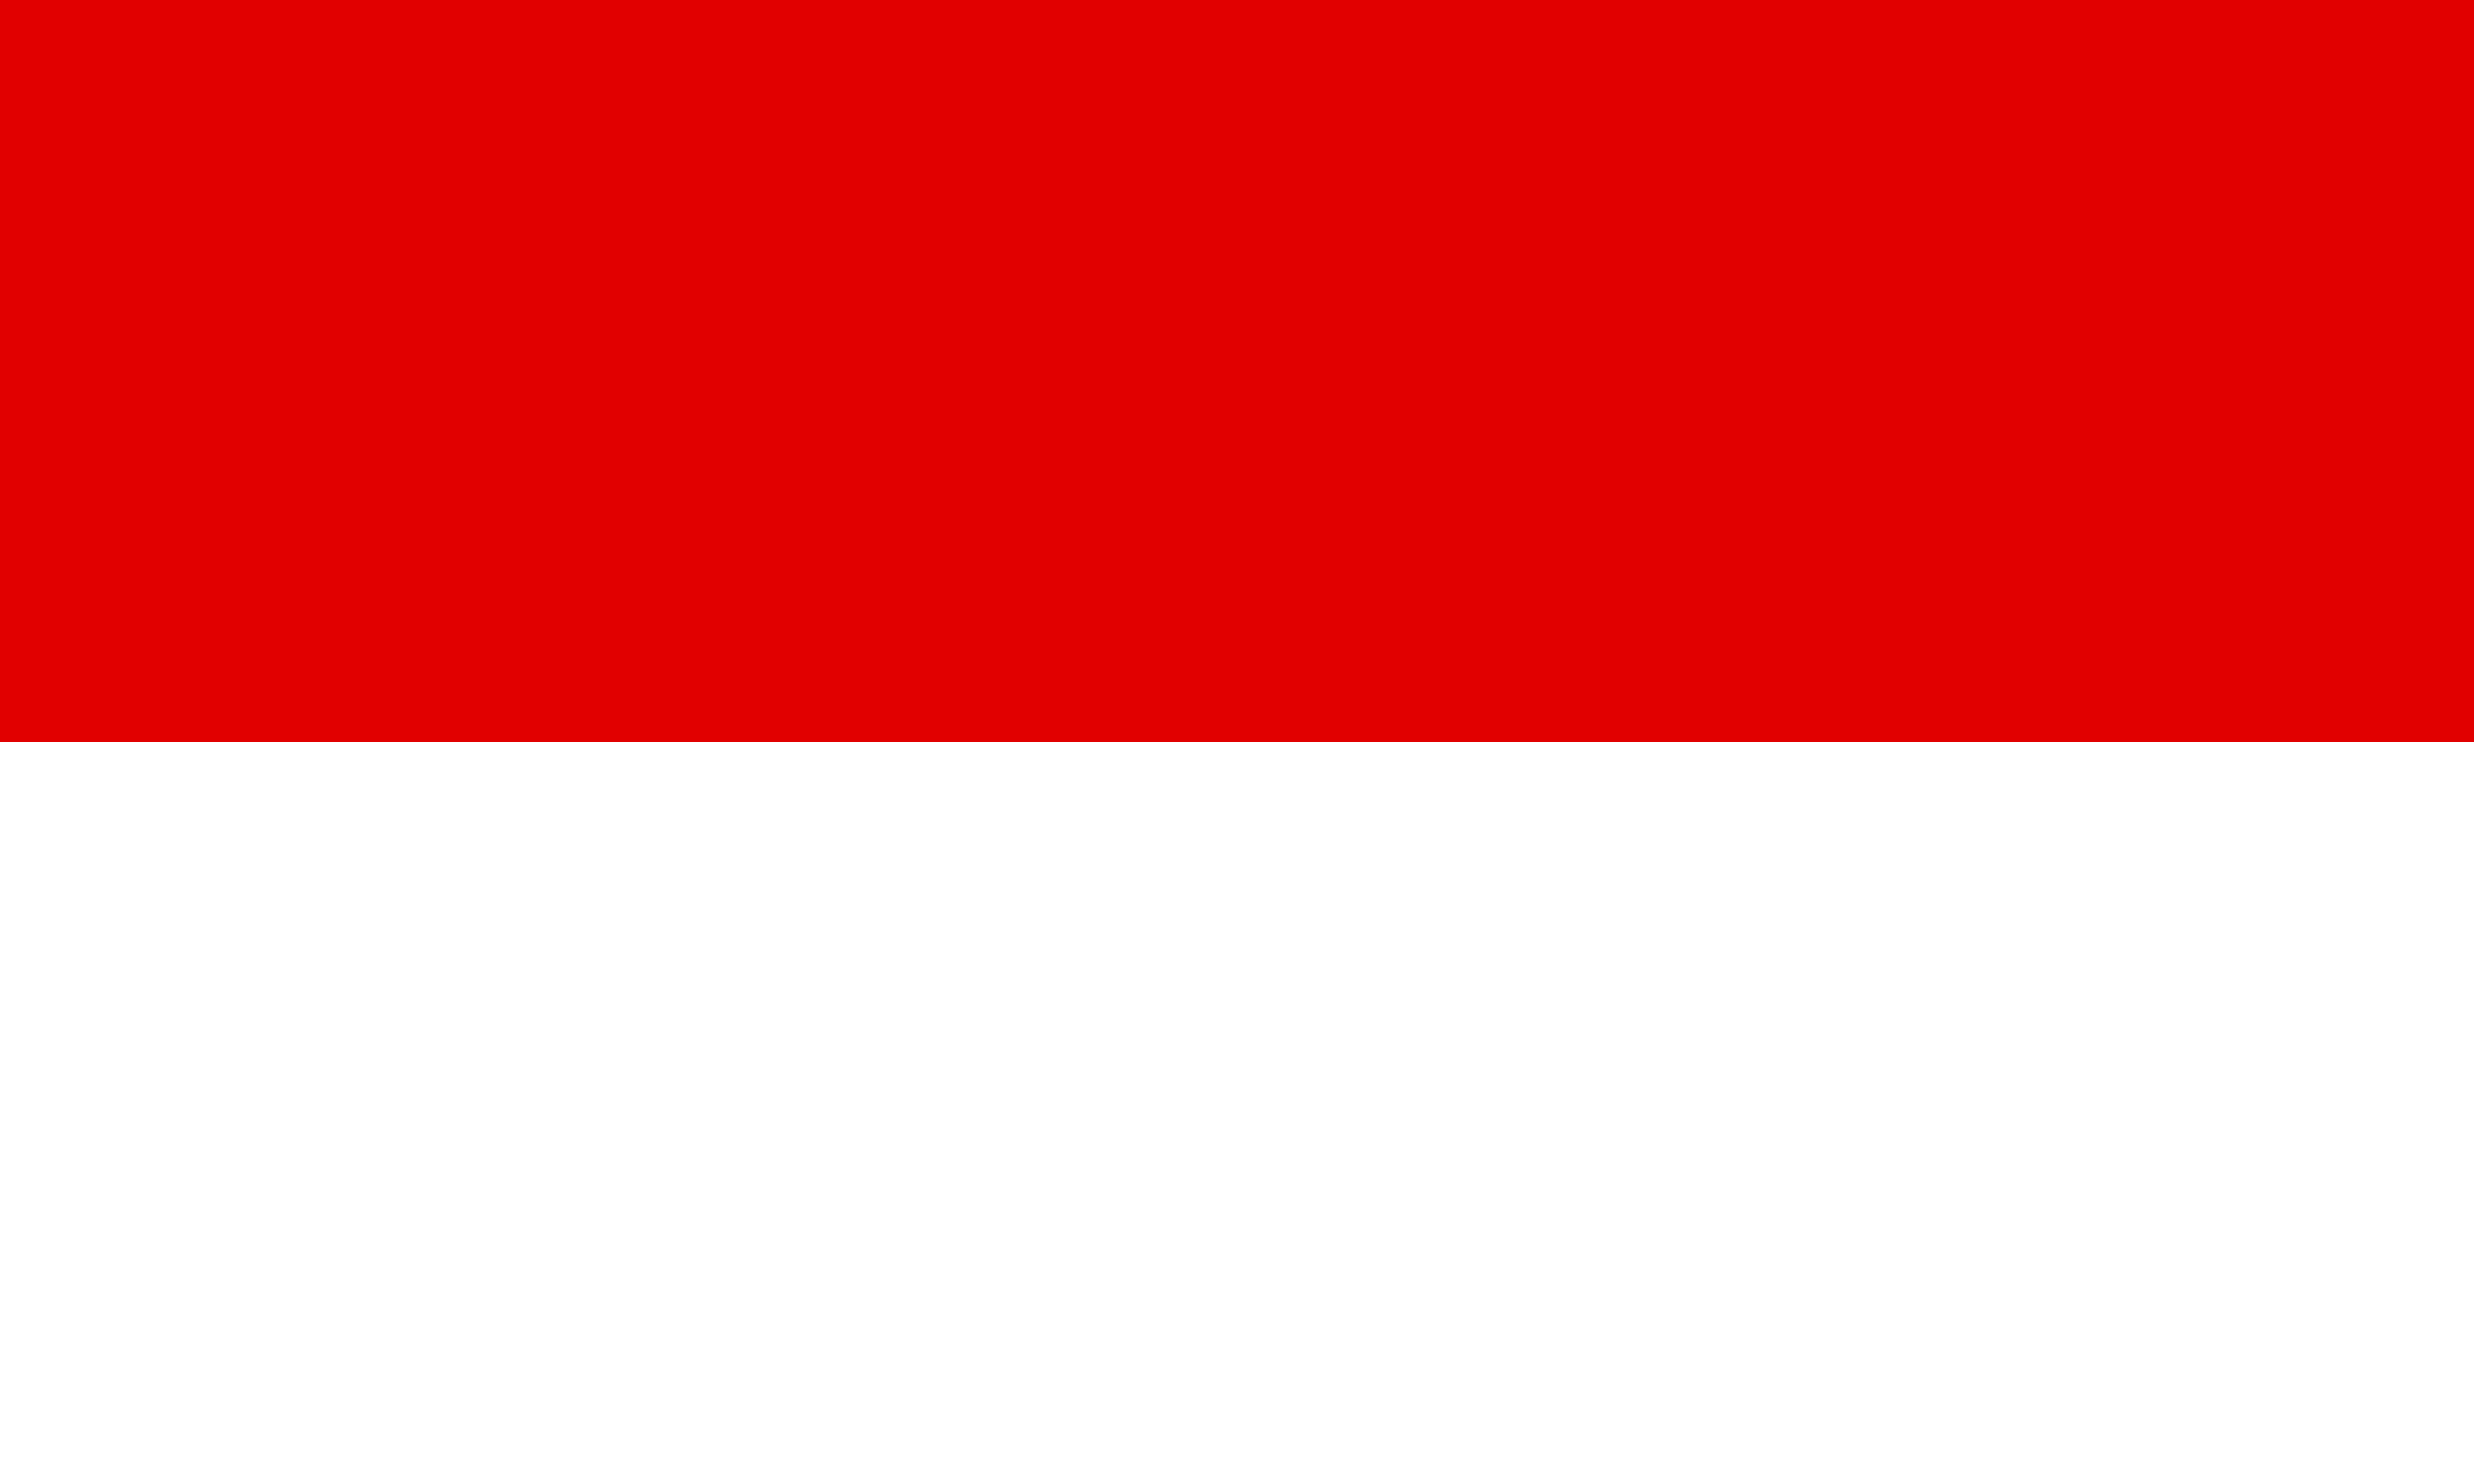
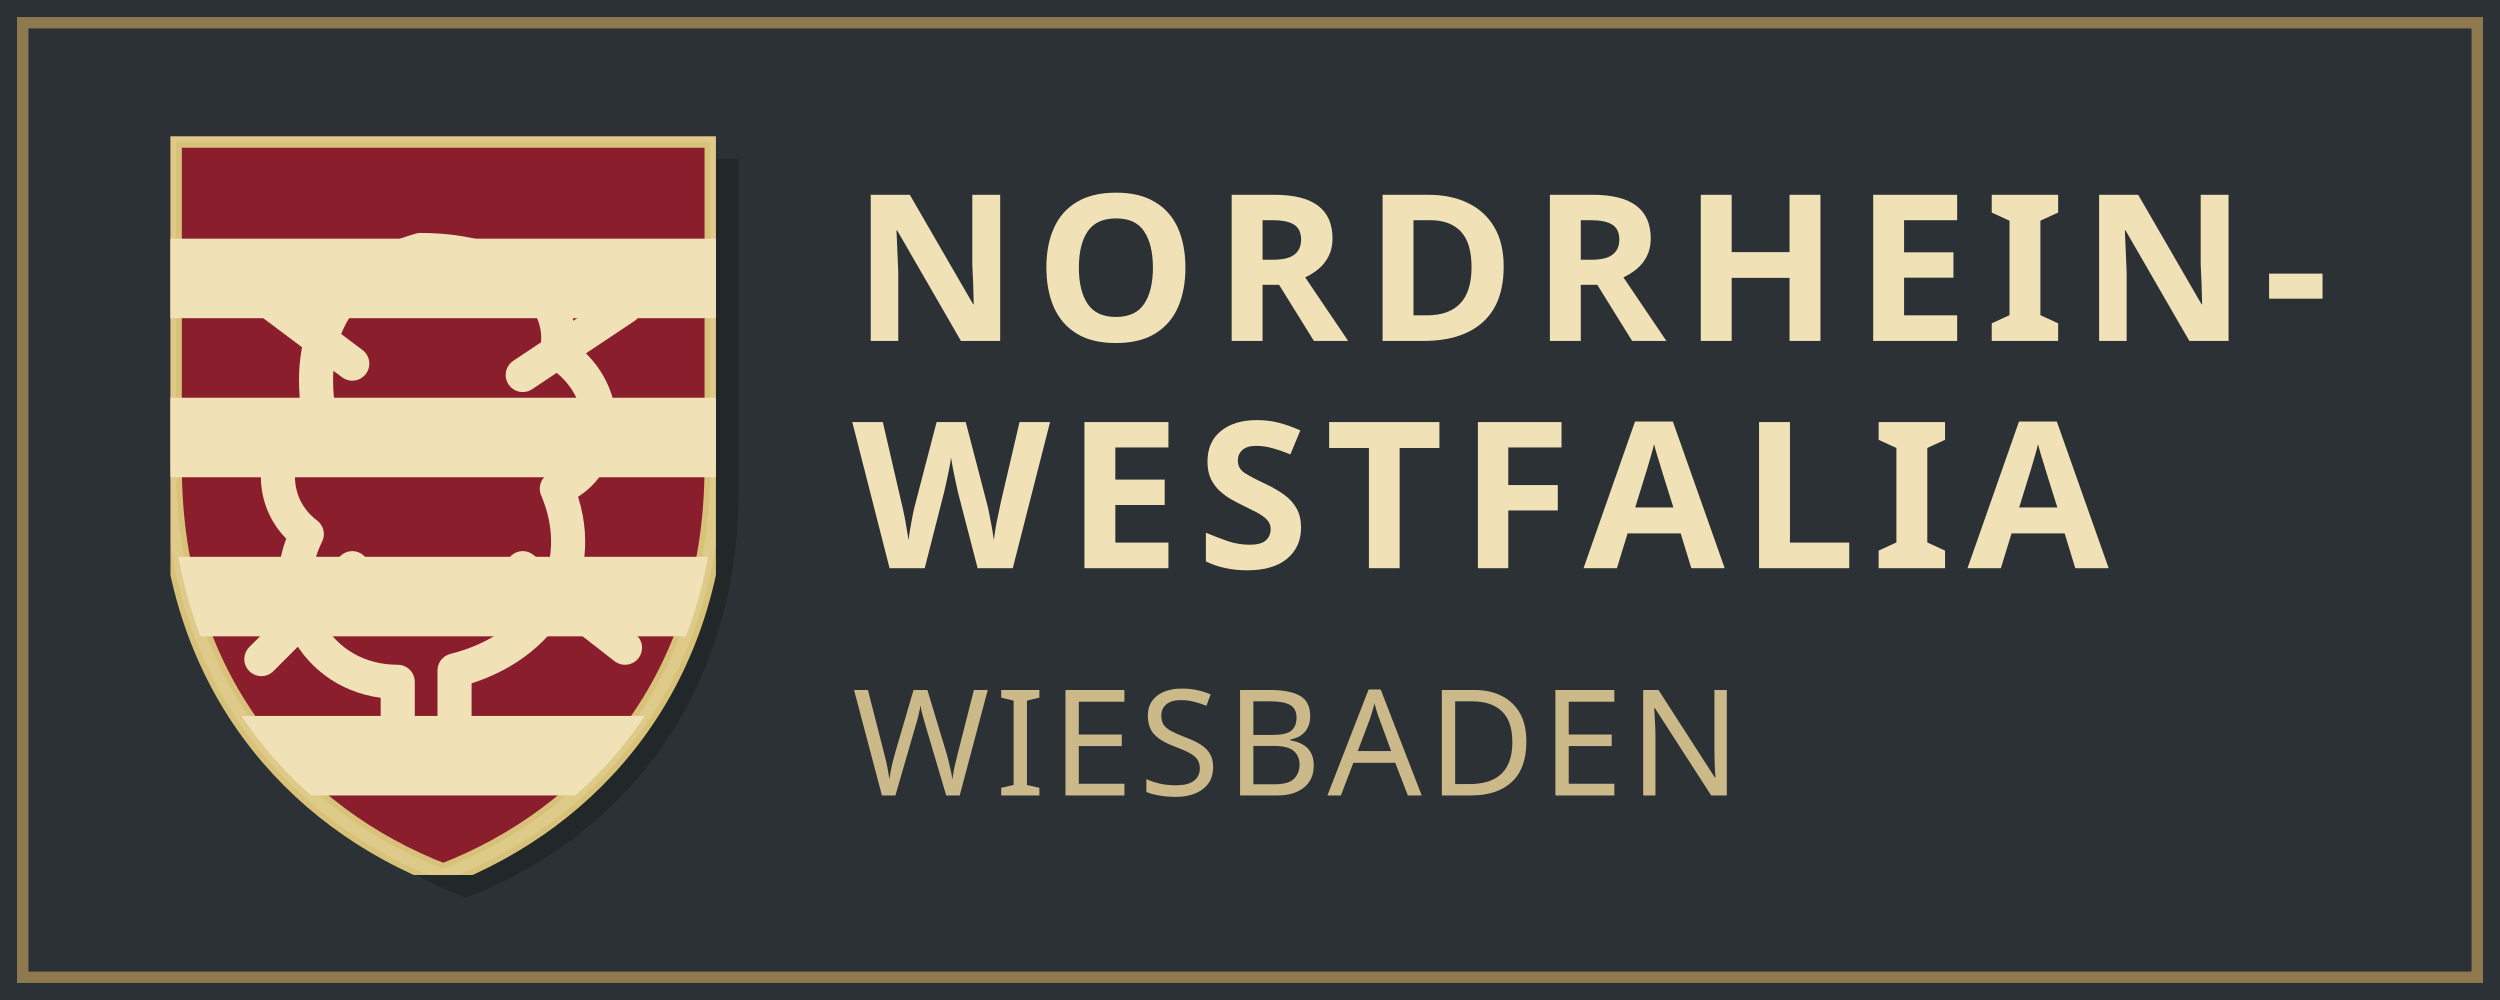
- <svg xmlns="http://www.w3.org/2000/svg" width="1000" height="600" viewBox="0 0 10 6">
-   <rect height="3" width="10" fill="#E10000" x="0" y="0" />
-   <rect height="3" width="10" fill="#FFF" x="0" y="3" />
+ <svg xmlns="http://www.w3.org/2000/svg" width="220" height="88" viewBox="0 0 220 88">
+   <defs>
+     <symbol id="shield-base" viewBox="0 0 48 65">
+       <path d="M0 0 H48 V29                C48 48 37 60 24 65                C11 60 0 48 0 29 Z" />
+     </symbol>
+     <symbol id="hessen-shield" viewBox="0 0 48 65">
+       <use href="#shield-base" fill="#8B1E2D" stroke="#D8C27A" stroke-width="2" />
+       <g clip-path="url(#shieldClip)">
+         <rect x="0" y="9" width="48" height="7" fill="#F0E2B6" />
+         <rect x="0" y="23" width="48" height="7" fill="#F0E2B6" />
+         <rect x="0" y="37" width="48" height="7" fill="#F0E2B6" />
+         <rect x="0" y="51" width="48" height="7" fill="#F0E2B6" />
+         <path d="M22 10                  C15 12 12 17 13 24                  C9 26 8 32 12 35                  C9 41 13 48 20 48                  L20 56                  L25 56                  L25 47                  C33 45 37 38 34 31                  C39 29 39 22 34 19                  C35 14 30 10 22 10 Z" fill="none" stroke="#F0E2B6" stroke-width="3" stroke-linecap="round" stroke-linejoin="round" />
+         <path d="M16 20 L8 14                  M31 21 L40 15                  M16 38 L8 46                  M31 38 L40 45" fill="none" stroke="#F0E2B6" stroke-width="3" stroke-linecap="round" />
+       </g>
+       <use href="#shield-base" fill="none" stroke="#F0E2B6" stroke-width="1" opacity="0.25" />
+     </symbol>
+     <clipPath id="shieldClip">
+       <path d="M0 0 H48 V29                C48 48 37 60 24 65                C11 60 0 48 0 29 Z" />
+     </clipPath>
+   </defs>
+   <rect x="0" y="0" width="220" height="88" fill="#2B3134" />
+   <rect x="2" y="2" width="216" height="84" rx="0" fill="#2B3134" stroke="#8F7A4F" stroke-width="1" />
+   <use href="#shield-base" x="17" y="14" width="48" height="65" fill="#111315" opacity="0.35" />
+   <use href="#hessen-shield" x="15" y="12" width="48" height="65" />
+   <text x="75" y="30" font-family="Futura, 'Futura PT', 'Trebuchet MS', sans-serif" font-size="18" font-weight="700" letter-spacing="1.4" fill="#F0E2B6">
+     NORDRHEIN-
+   </text>
+   <text x="75" y="50" font-family="Futura, 'Futura PT', 'Trebuchet MS', sans-serif" font-size="18" font-weight="700" letter-spacing="1.4" fill="#F0E2B6">
+     WESTFALIA
+   </text>
+   <text x="75" y="70" font-family="Futura, 'Futura PT', 'Trebuchet MS', sans-serif" font-size="13" font-weight="400" letter-spacing="0.5" fill="#CBB98A">
+     WIESBADEN
+   </text>
</svg>
